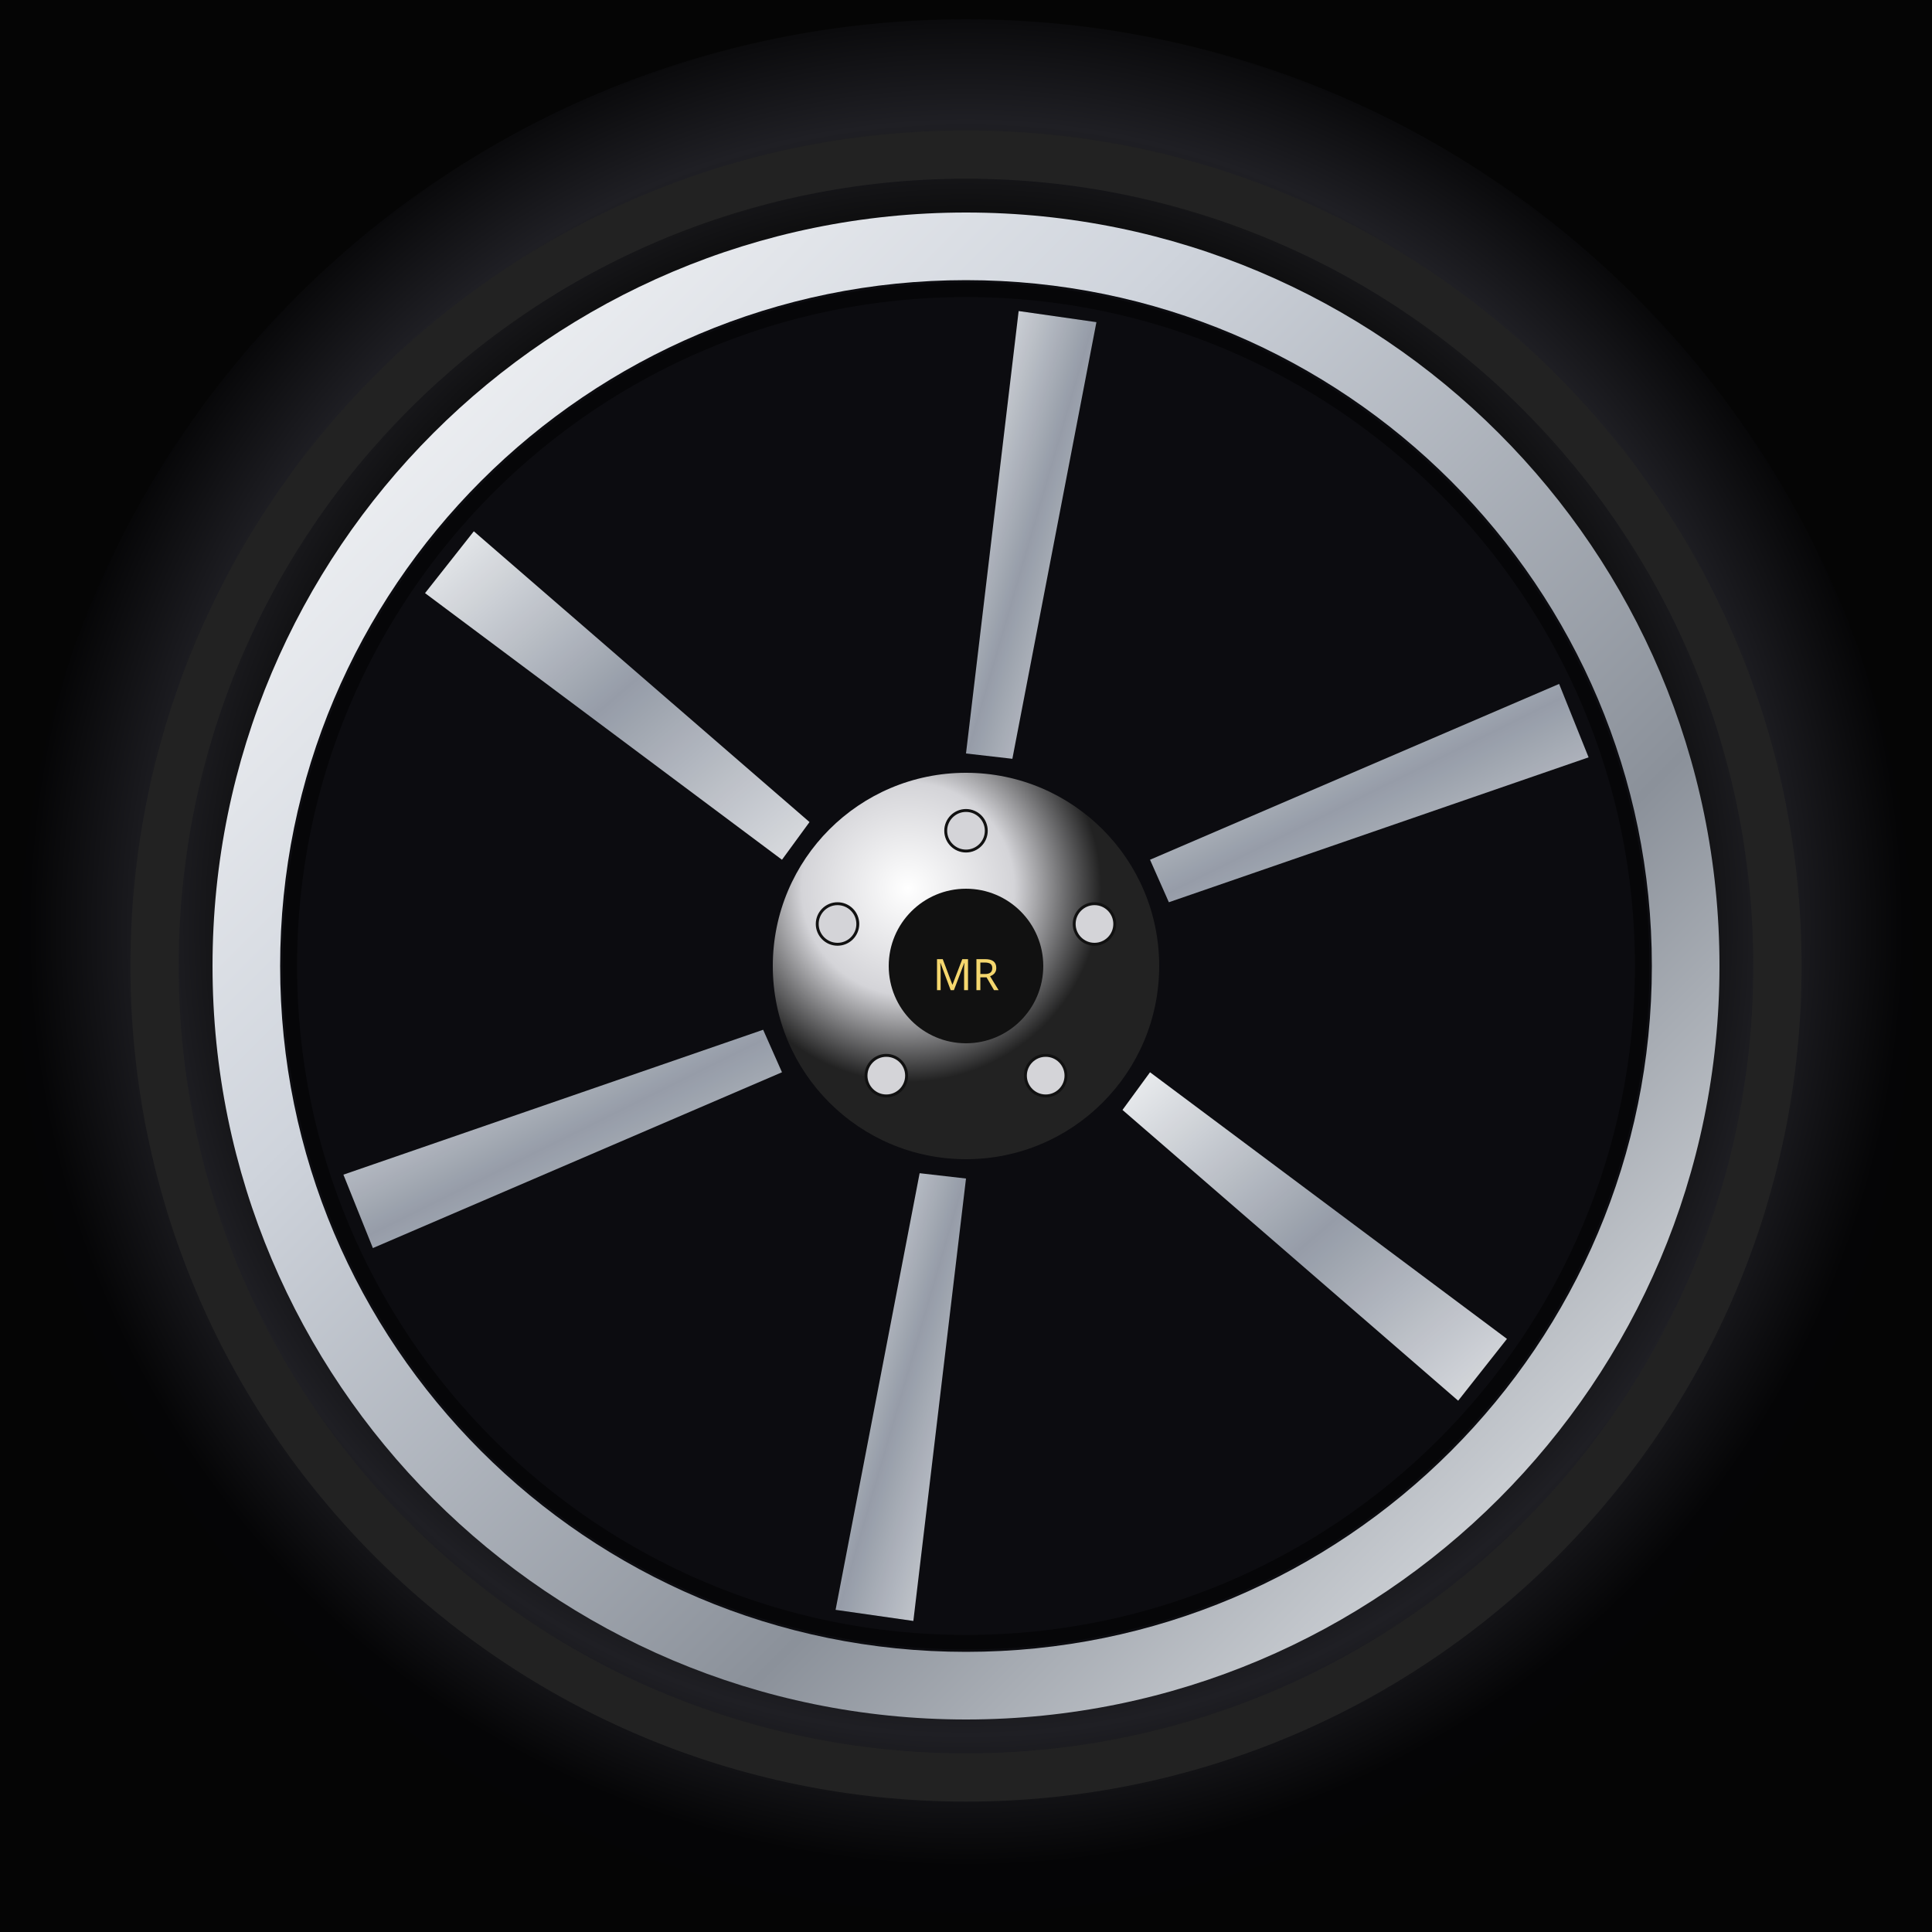
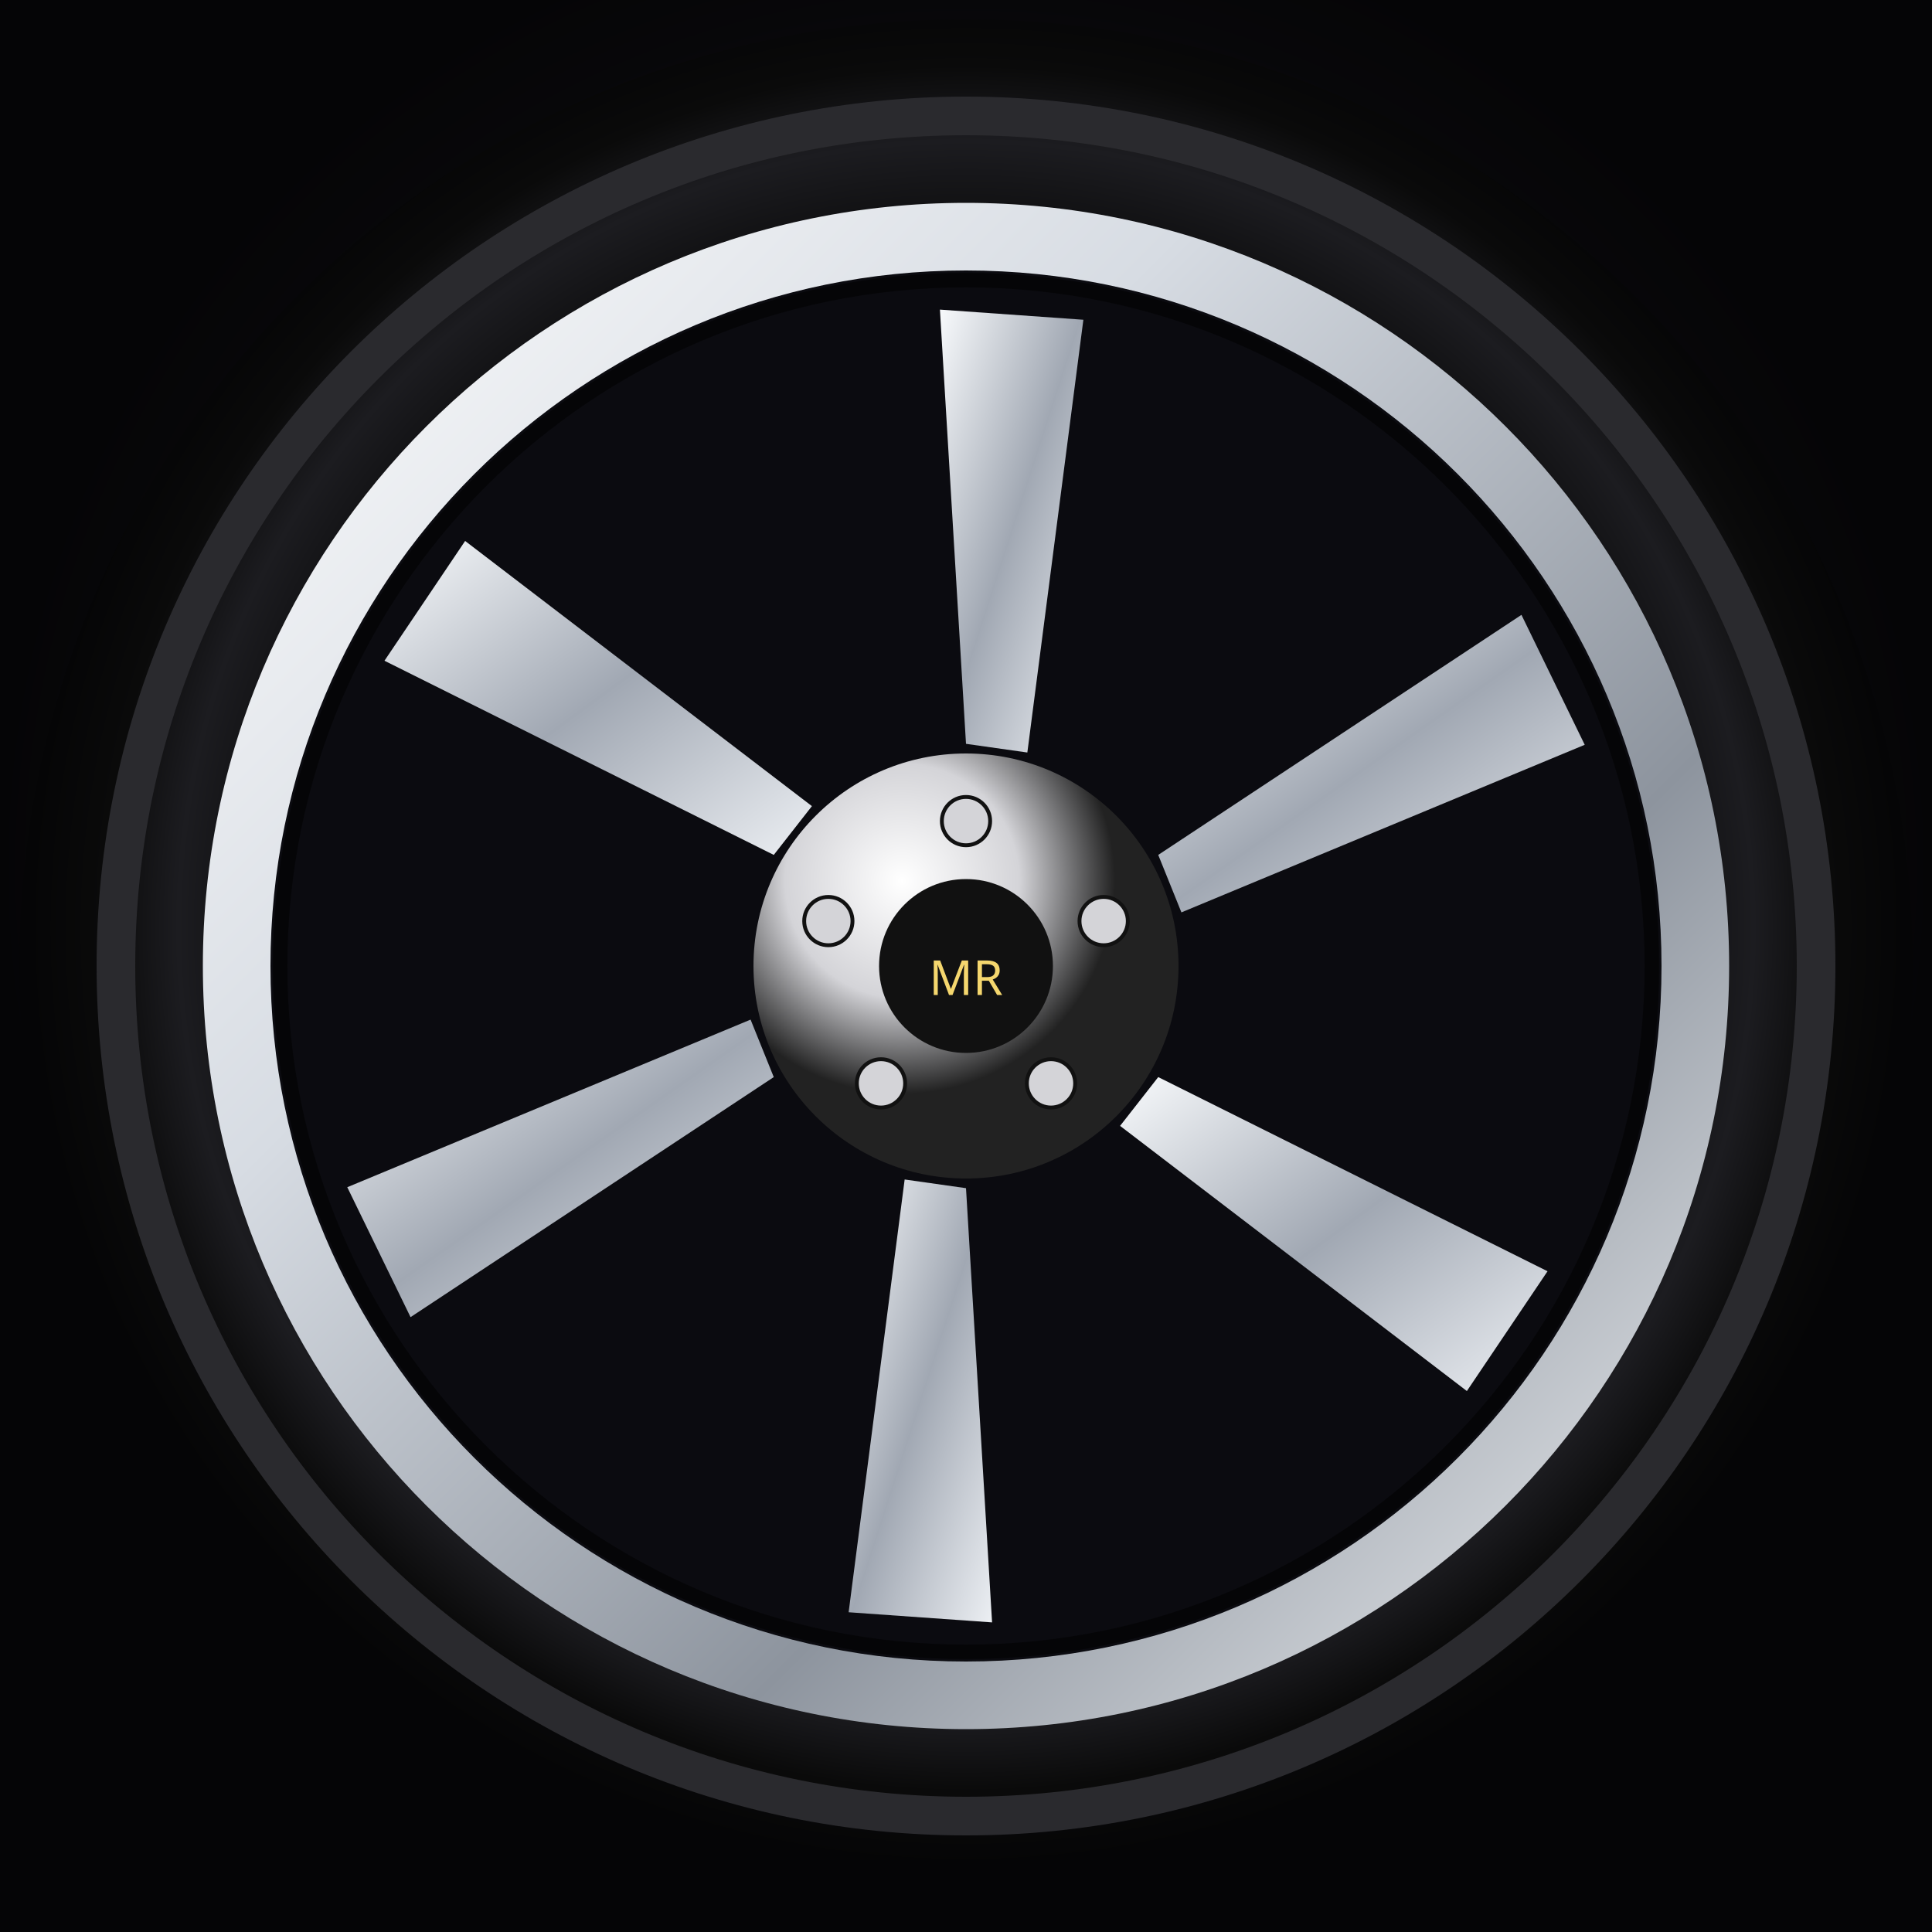
<svg xmlns="http://www.w3.org/2000/svg" viewBox="0 0 400 400" role="img" aria-label="Scraper 26 donk rim">
  <defs>
+     <radialGradient id="sc26-bg" cx="50%" cy="45%">
+       <stop offset="0%" stop-color="#1a1424" />
+       <stop offset="100%" stop-color="#050506" />
+     </radialGradient>
    <radialGradient id="sc26-tire" cx="50%" cy="48%">
-       <stop offset="74%" stop-color="#0a0a0a" />
-       <stop offset="86%" stop-color="#1f1f24" />
+       <stop offset="70%" stop-color="#070707" />
+       <stop offset="84%" stop-color="#1c1c20" />
+       <stop offset="92%" stop-color="#0a0a0a" />
      <stop offset="100%" stop-color="#050506" />
    </radialGradient>
    <linearGradient id="sc26-lip" x1="0" y1="0" x2="1" y2="1">
      <stop offset="0%" stop-color="#ffffff" />
-       <stop offset="33%" stop-color="#cfd4dc" />
-       <stop offset="67%" stop-color="#8b919a" />
+       <stop offset="33%" stop-color="#d7dce3" />
+       <stop offset="67%" stop-color="#8d949e" />
      <stop offset="100%" stop-color="#f8fafc" />
    </linearGradient>
    <linearGradient id="sc26-spk" x1="0" y1="0" x2="1" y2="1">
      <stop offset="0%" stop-color="#f8fafc" />
-       <stop offset="50%" stop-color="#9ca3af" />
-       <stop offset="100%" stop-color="#e5e7eb" />
+       <stop offset="50%" stop-color="#a1a8b3" />
+       <stop offset="100%" stop-color="#eceff3" />
    </linearGradient>
    <radialGradient id="sc26-cap" cx="35%" cy="30%">
      <stop offset="0%" stop-color="#ffffff" />
      <stop offset="55%" stop-color="#d4d4d8" />
      <stop offset="100%" stop-color="#222" />
    </radialGradient>
  </defs>
-   <rect width="400" height="400" fill="#050505" />
+   <rect width="400" height="400" fill="url(#sc26-bg)" />
  <circle cx="200" cy="200" r="196" fill="url(#sc26-tire)" />
-   <circle cx="200" cy="200" r="168" fill="none" stroke="#222" stroke-width="10" />
-   <circle cx="200" cy="200" r="156" fill="url(#sc26-lip)" />
-   <circle cx="200" cy="200" r="142" fill="#0c0c10" />
-   <circle cx="200" cy="200" r="140" fill="none" stroke="#000" stroke-width="3" opacity="0.5" />
-   <polygon points="200.0,156.0 209.6,157.1 227.0,66.7 210.9,64.4" fill="url(#sc26-spk)" opacity="0.95" />
-   <polygon points="238.1,178.0 242.0,186.8 328.9,156.8 322.8,141.6" fill="url(#sc26-spk)" opacity="0.95" />
-   <polygon points="238.1,222.0 232.4,229.8 301.9,290.0 312.0,277.2" fill="url(#sc26-spk)" opacity="0.95" />
-   <polygon points="200.0,244.0 190.4,242.9 173.0,333.3 189.1,335.6" fill="url(#sc26-spk)" opacity="0.95" />
-   <polygon points="161.9,222.0 158.0,213.2 71.1,243.2 77.2,258.4" fill="url(#sc26-spk)" opacity="0.95" />
-   <polygon points="161.9,178.0 167.6,170.2 98.1,110.0 88.0,122.8" fill="url(#sc26-spk)" opacity="0.95" />
-   <circle cx="200" cy="200" r="40" fill="url(#sc26-cap)" />
-   <circle cx="200" cy="200" r="16" fill="#111" />
-   <text x="200" y="205" text-anchor="middle" font-family="Arial Black, sans-serif" font-size="9" fill="#f5d76e">MR</text>
-   <circle cx="200.0" cy="172.0" r="4.2" fill="#d4d4d8" stroke="#111" stroke-width="0.6" />
-   <circle cx="226.6" cy="191.3" r="4.2" fill="#d4d4d8" stroke="#111" stroke-width="0.6" />
-   <circle cx="216.5" cy="222.7" r="4.2" fill="#d4d4d8" stroke="#111" stroke-width="0.6" />
-   <circle cx="183.5" cy="222.7" r="4.2" fill="#d4d4d8" stroke="#111" stroke-width="0.6" />
-   <circle cx="173.4" cy="191.3" r="4.2" fill="#d4d4d8" stroke="#111" stroke-width="0.6" />
+   <circle cx="200" cy="200" r="176" fill="none" stroke="#2a2a2e" stroke-width="8" />
+   <circle cx="200" cy="200" r="158" fill="url(#sc26-lip)" />
+   <circle cx="200" cy="200" r="144" fill="#0b0b10" />
+   <circle cx="200" cy="200" r="142" fill="none" stroke="#000" stroke-width="3" opacity="0.55" />
+   <polygon points="200.0,154.0 212.7,155.8 224.3,66.2 194.6,64.1" fill="url(#sc26-spk)" />
+   <polygon points="239.8,177.0 244.6,188.9 328.1,154.2 315.0,127.3" fill="url(#sc26-spk)" />
+   <polygon points="239.8,223.0 231.9,233.1 303.7,288.0 320.4,263.2" fill="url(#sc26-spk)" />
+   <polygon points="200.0,246.0 187.3,244.2 175.7,333.8 205.4,335.9" fill="url(#sc26-spk)" />
+   <polygon points="160.2,223.0 155.4,211.1 71.9,245.8 85.0,272.7" fill="url(#sc26-spk)" />
+   <polygon points="160.2,177.0 168.1,166.9 96.3,112.0 79.6,136.8" fill="url(#sc26-spk)" />
+   <circle cx="200" cy="200" r="44" fill="url(#sc26-cap)" />
+   <circle cx="200" cy="200" r="18" fill="#111" />
+   <text x="200" y="206" text-anchor="middle" font-family="Arial Black, sans-serif" font-size="10" fill="#f5d76e">MR</text>
+   <circle cx="200.0" cy="170.0" r="5" fill="#d4d4d8" stroke="#111" stroke-width="0.8" />
+   <circle cx="228.5" cy="190.7" r="5" fill="#d4d4d8" stroke="#111" stroke-width="0.8" />
+   <circle cx="217.6" cy="224.3" r="5" fill="#d4d4d8" stroke="#111" stroke-width="0.8" />
+   <circle cx="182.4" cy="224.3" r="5" fill="#d4d4d8" stroke="#111" stroke-width="0.8" />
+   <circle cx="171.5" cy="190.7" r="5" fill="#d4d4d8" stroke="#111" stroke-width="0.8" />
</svg>
